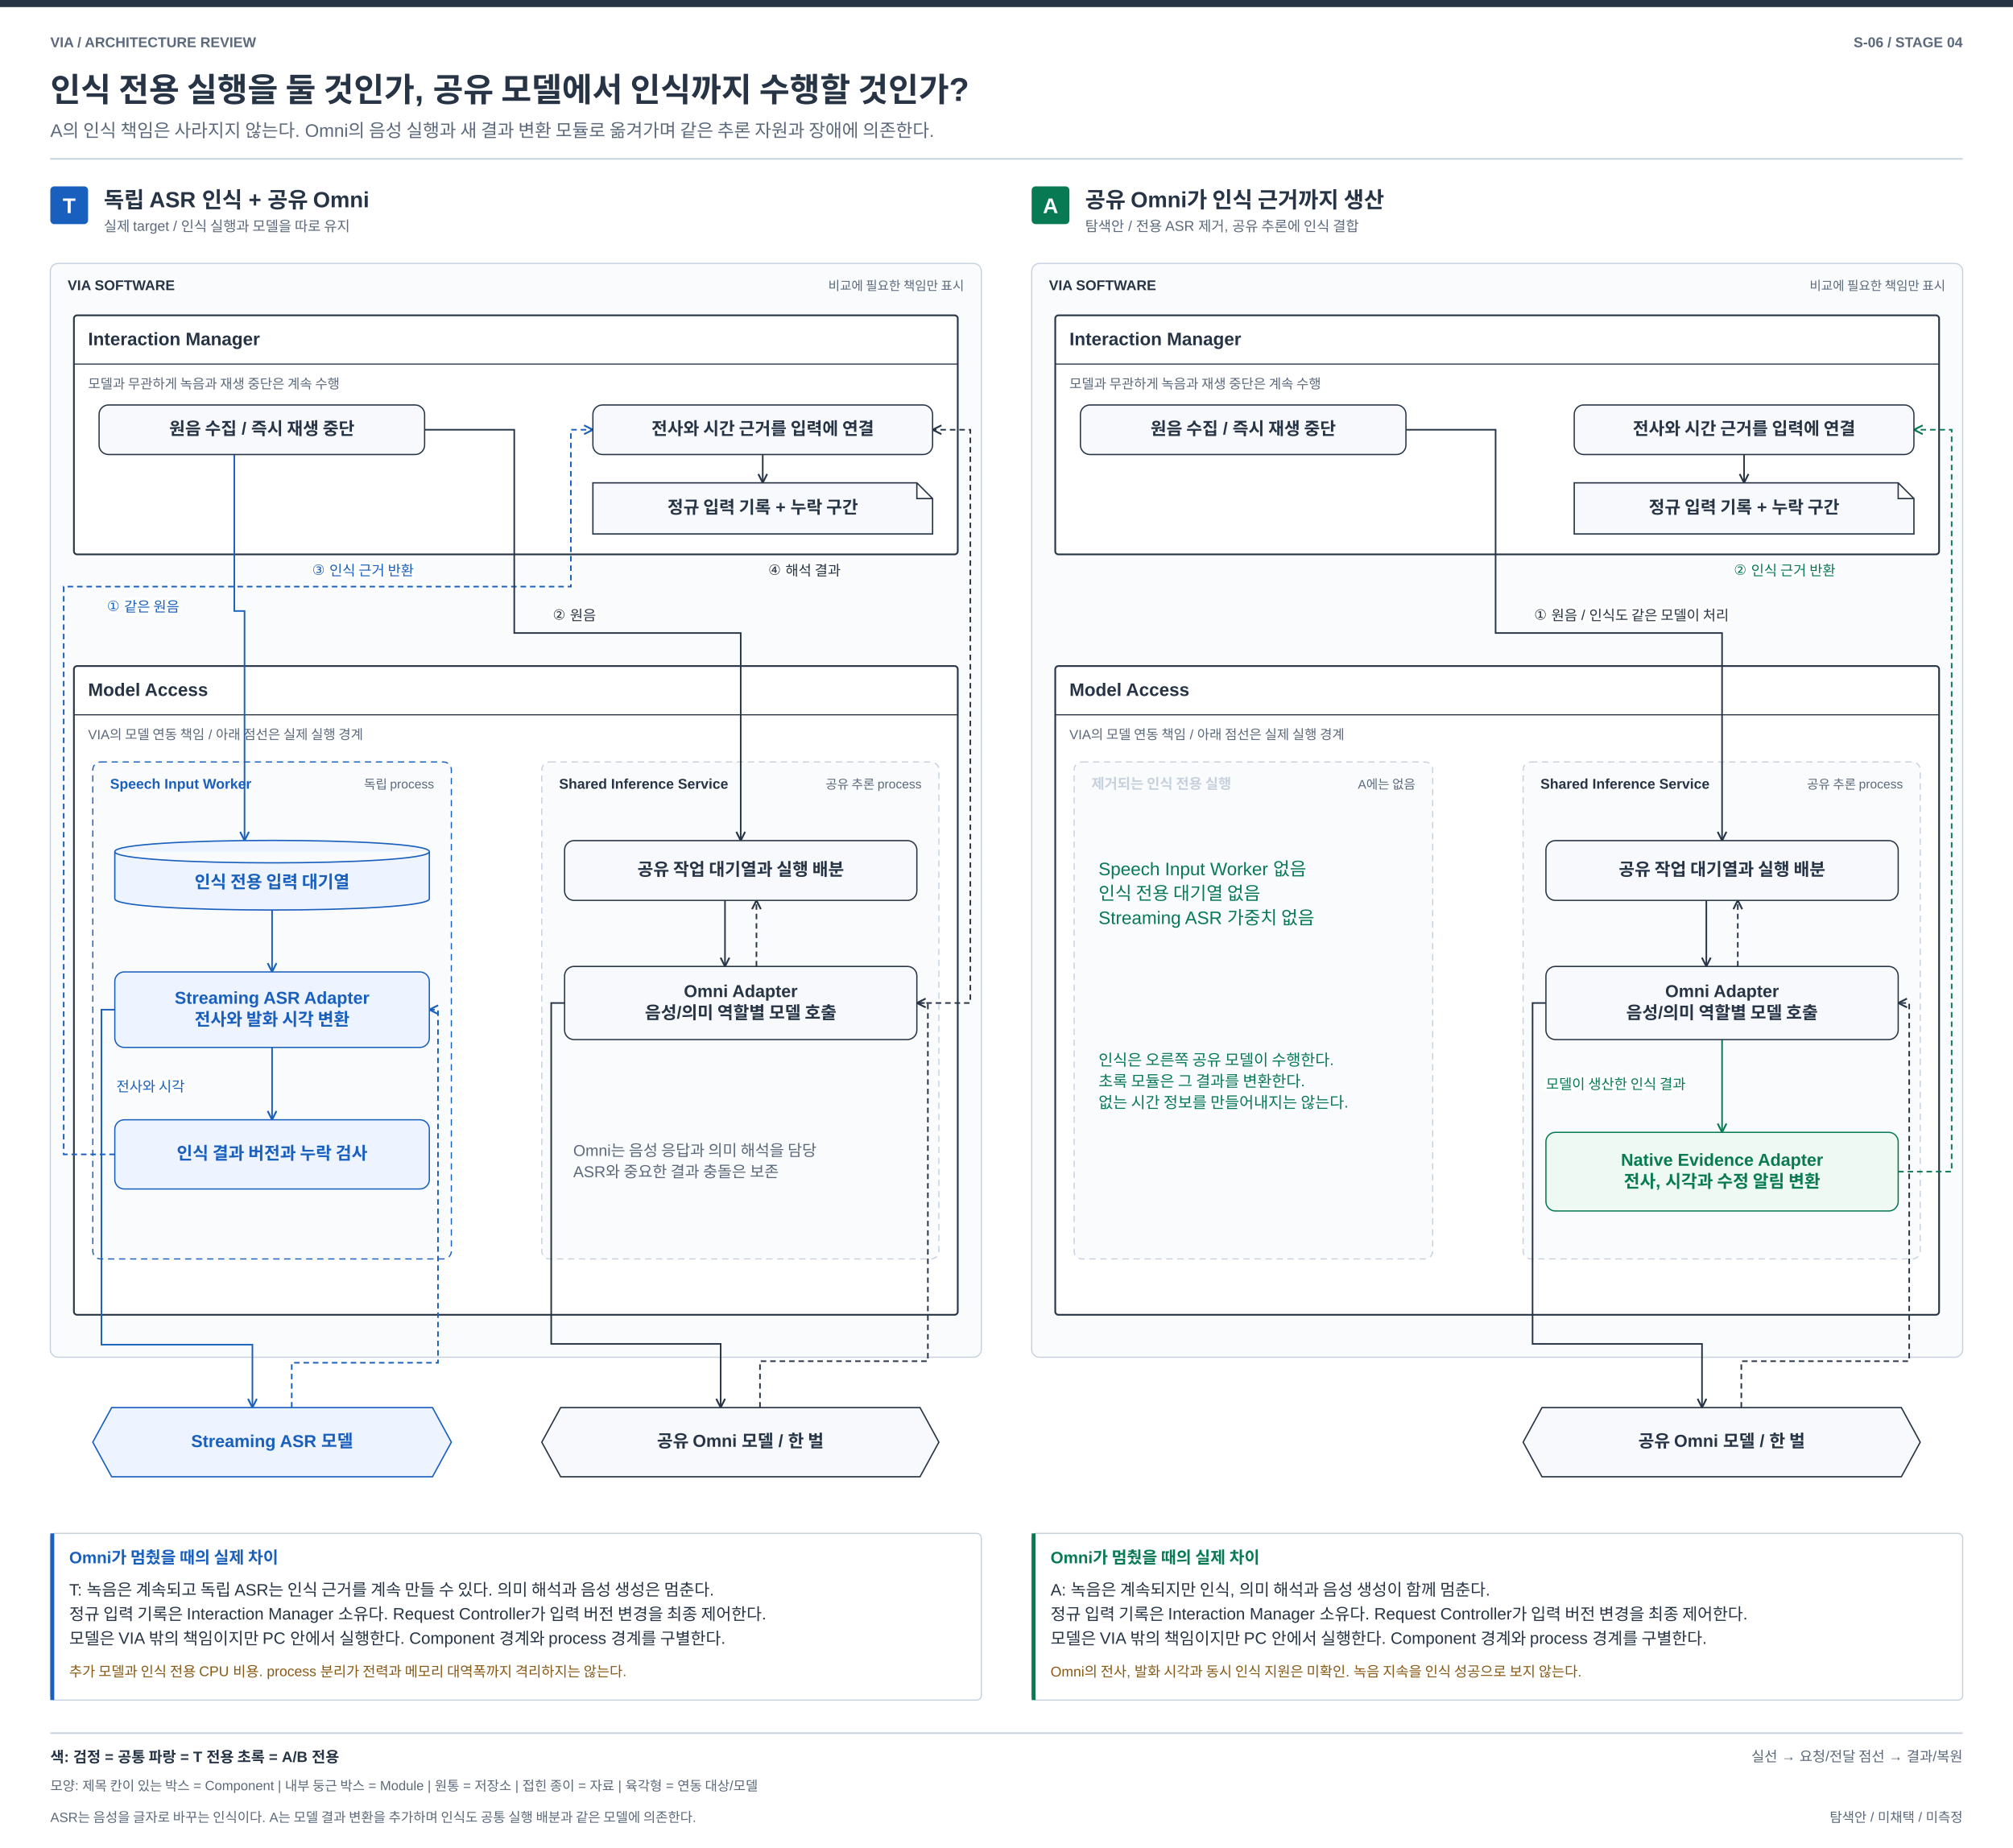
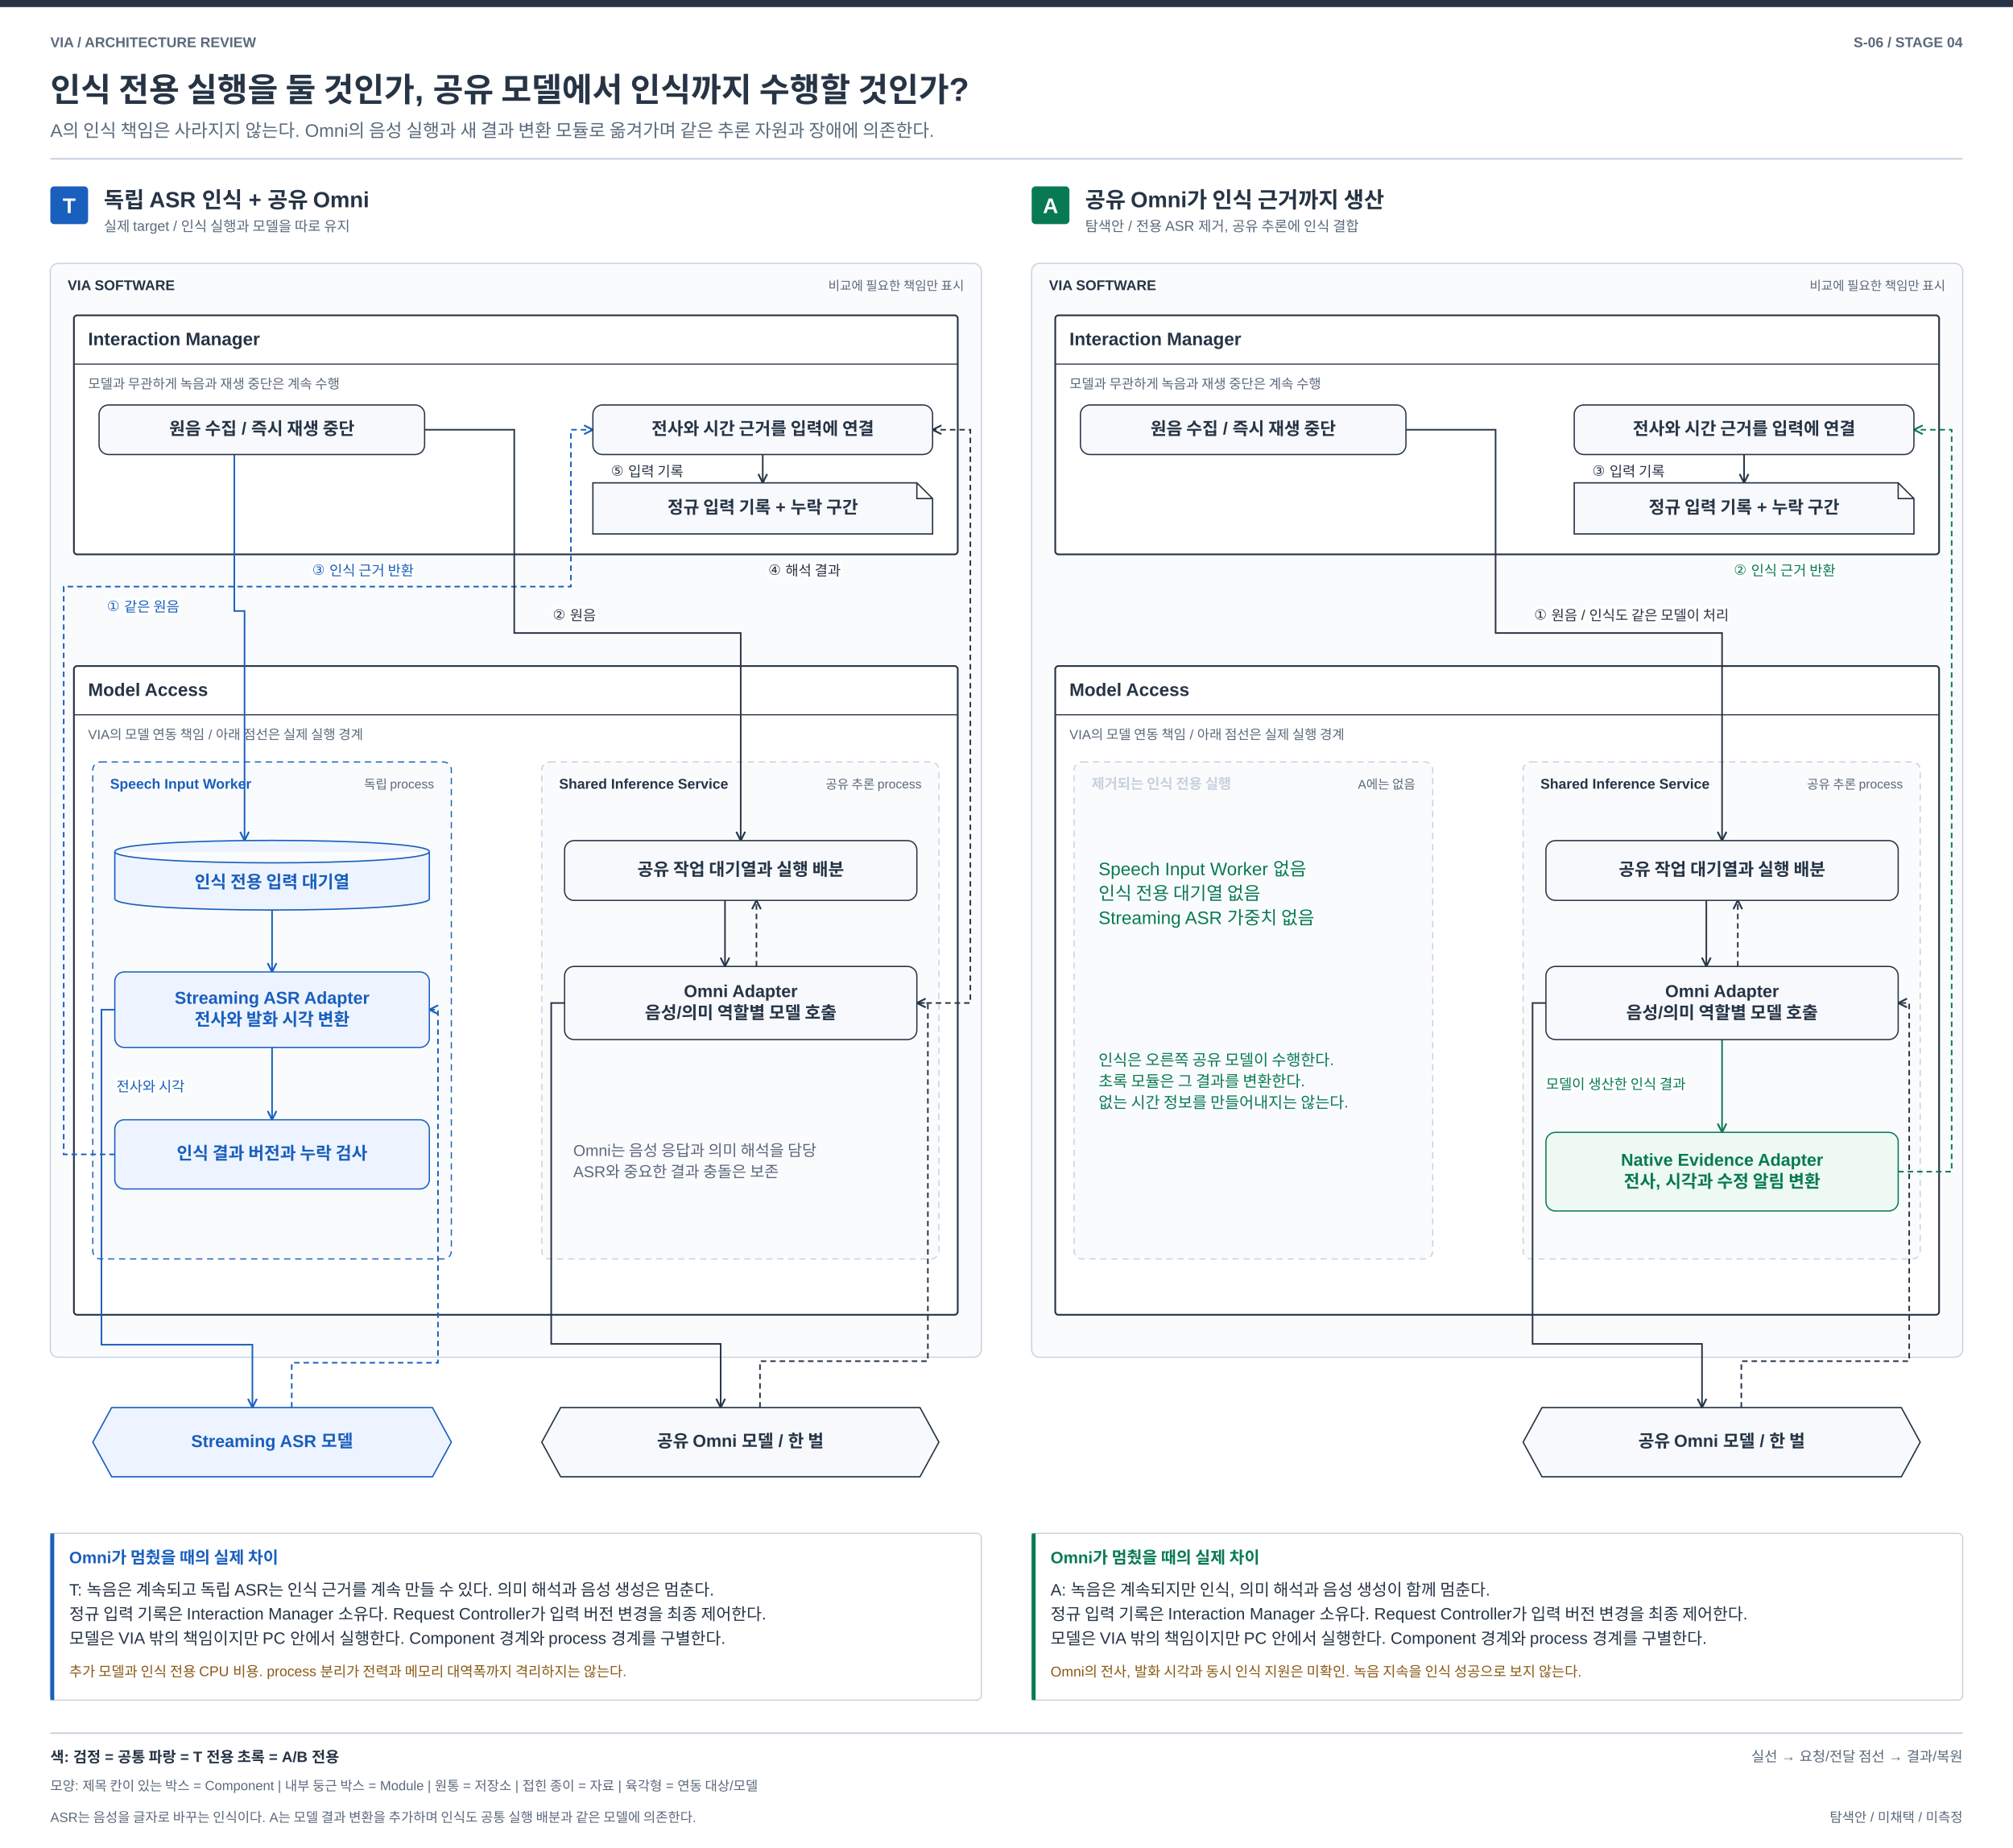
<svg xmlns="http://www.w3.org/2000/svg" width="2560" height="2350" viewBox="0 0 2560 2350" role="img" aria-labelledby="title">
  <defs>
    <marker id="a263445" viewBox="0 0 10 10" refX="9" refY="5" markerWidth="7" markerHeight="7" orient="auto-start-reverse">
      <path d="M1 1L9 5L1 9" fill="none" stroke="#263445" stroke-width="1.6" />
    </marker>
    <marker id="a195FBD" viewBox="0 0 10 10" refX="9" refY="5" markerWidth="7" markerHeight="7" orient="auto-start-reverse">
      <path d="M1 1L9 5L1 9" fill="none" stroke="#195FBD" stroke-width="1.6" />
    </marker>
    <marker id="a087A53" viewBox="0 0 10 10" refX="9" refY="5" markerWidth="7" markerHeight="7" orient="auto-start-reverse">
      <path d="M1 1L9 5L1 9" fill="none" stroke="#087A53" stroke-width="1.6" />
    </marker>
  </defs>
  <rect width="2560" height="2350" fill="white" />
  <g font-family="Arial, Apple SD Gothic Neo, Malgun Gothic, sans-serif">
    <rect id="e1" x="0" y="0" width="2560" height="9" rx="0" fill="#263445" stroke="none" stroke-width="1.5" />
    <rect id="e7" x="64" y="237" width="48" height="48" rx="5" fill="#195FBD" stroke="none" stroke-width="1.5" />
    <rect id="0-via" x="64" y="335" width="1184" height="1391" rx="10" fill="#FAFBFD" stroke="#C7D1DD" stroke-width="1.5" />
-     <rect id="e51" x="64" y="1950" width="1184" height="212" rx="6" fill="white" stroke="#C7D1DD" stroke-width="1.5" />
-     <rect id="e52" x="64" y="1950" width="5" height="212" rx="0" fill="#195FBD" stroke="none" stroke-width="1.5" />
-     <rect id="e56" x="1312" y="237" width="48" height="48" rx="5" fill="#087A53" stroke="none" stroke-width="1.5" />
+     <rect id="e52" x="64" y="1950" width="1184" height="212" rx="6" fill="white" stroke="#C7D1DD" stroke-width="1.5" />
+     <rect id="e53" x="64" y="1950" width="5" height="212" rx="0" fill="#195FBD" stroke="none" stroke-width="1.5" />
+     <rect id="e57" x="1312" y="237" width="48" height="48" rx="5" fill="#087A53" stroke="none" stroke-width="1.5" />
    <rect id="1-via" x="1312" y="335" width="1184" height="1391" rx="10" fill="#FAFBFD" stroke="#C7D1DD" stroke-width="1.5" />
-     <rect id="e91" x="1312" y="1950" width="1184" height="212" rx="6" fill="white" stroke="#C7D1DD" stroke-width="1.5" />
-     <rect id="e92" x="1312" y="1950" width="5" height="212" rx="0" fill="#087A53" stroke="none" stroke-width="1.5" />
+     <rect id="e93" x="1312" y="1950" width="1184" height="212" rx="6" fill="white" stroke="#C7D1DD" stroke-width="1.5" />
+     <rect id="e94" x="1312" y="1950" width="5" height="212" rx="0" fill="#087A53" stroke="none" stroke-width="1.5" />
    <g id="0-im" data-component="true">
      <rect x="94" y="401" width="1124" height="304" rx="4" fill="white" stroke="#263445" stroke-width="2.2" />
      <path d="M94 463H1218" stroke="#263445" stroke-width="1.4" />
      <text x="112" y="439.0" text-anchor="start" font-size="23" font-weight="700" fill="#263445">Interaction Manager</text>
      <text x="112" y="494.0" text-anchor="start" font-size="17" font-weight="400" fill="#5B697B">모델과 무관하게 녹음과 재생 중단은 계속 수행</text>
    </g>
    <g id="0-ma" data-component="true">
      <rect x="94" y="847" width="1124" height="825" rx="4" fill="white" stroke="#263445" stroke-width="2.2" />
      <path d="M94 909H1218" stroke="#263445" stroke-width="1.4" />
      <text x="112" y="885.0" text-anchor="start" font-size="23" font-weight="700" fill="#263445">Model Access</text>
      <text x="112" y="940.0" text-anchor="start" font-size="17" font-weight="400" fill="#5B697B">VIA의 모델 연동 책임 / 아래 점선은 실제 실행 경계</text>
    </g>
    <g id="1-im" data-component="true">
      <rect x="1342" y="401" width="1124" height="304" rx="4" fill="white" stroke="#263445" stroke-width="2.2" />
      <path d="M1342 463H2466" stroke="#263445" stroke-width="1.4" />
      <text x="1360" y="439.0" text-anchor="start" font-size="23" font-weight="700" fill="#263445">Interaction Manager</text>
      <text x="1360" y="494.0" text-anchor="start" font-size="17" font-weight="400" fill="#5B697B">모델과 무관하게 녹음과 재생 중단은 계속 수행</text>
    </g>
    <g id="1-ma" data-component="true">
      <rect x="1342" y="847" width="1124" height="825" rx="4" fill="white" stroke="#263445" stroke-width="2.2" />
      <path d="M1342 909H2466" stroke="#263445" stroke-width="1.4" />
      <text x="1360" y="885.0" text-anchor="start" font-size="23" font-weight="700" fill="#263445">Model Access</text>
      <text x="1360" y="940.0" text-anchor="start" font-size="17" font-weight="400" fill="#5B697B">VIA의 모델 연동 책임 / 아래 점선은 실제 실행 경계</text>
    </g>
    <rect id="0-asrprocess" x="118" y="969" width="456" height="632" rx="10" fill="#FAFBFD" stroke="#195FBD" stroke-width="1.5" stroke-dasharray="8 6" />
    <rect id="0-omniprocess" x="689" y="969" width="505" height="632" rx="10" fill="#FAFBFD" stroke="#C7D1DD" stroke-width="1.5" stroke-dasharray="8 6" />
    <rect id="1-asrprocess" x="1366" y="969" width="456" height="632" rx="10" fill="#FAFBFD" stroke="#C7D1DD" stroke-width="1.5" stroke-dasharray="8 6" />
    <rect id="1-omniprocess" x="1937" y="969" width="505" height="632" rx="10" fill="#FAFBFD" stroke="#C7D1DD" stroke-width="1.5" stroke-dasharray="8 6" />
    <polyline id="e6" points="64,202 2496,202" fill="none" stroke="#C7D1DD" stroke-width="2" />
    <polyline id="e18" points="970.0,578 970.0,614" fill="none" stroke="#263445" stroke-width="2" marker-end="url(#a263445)" />
-     <polyline id="e29" points="298.0,578 298,777 311,777 311.0,1069" fill="none" stroke="#195FBD" stroke-width="2" marker-end="url(#a195FBD)" />
-     <polyline id="e31" points="346.0,1157 346.0,1236" fill="none" stroke="#195FBD" stroke-width="2" marker-end="url(#a195FBD)" />
-     <polyline id="e32" points="346.0,1332 346.0,1424" fill="none" stroke="#195FBD" stroke-width="2" marker-end="url(#a195FBD)" />
-     <polyline id="e34" points="146,1468.0 81,1468 81,746 726,746 726,546.5 754,546.5" fill="none" stroke="#195FBD" stroke-width="2" stroke-dasharray="7 5" marker-end="url(#a195FBD)" />
-     <polyline id="e38" points="922.0,1145 922.0,1229" fill="none" stroke="#263445" stroke-width="2" marker-end="url(#a263445)" />
-     <polyline id="e39" points="962.0,1229 962.0,1145" fill="none" stroke="#263445" stroke-width="2" stroke-dasharray="7 5" marker-end="url(#a263445)" />
-     <polyline id="e40" points="540,546.5 654,546.5 654,805 942,805 942.0,1069" fill="none" stroke="#263445" stroke-width="2" marker-end="url(#a263445)" />
-     <polyline id="e43" points="1166,1275.5 1234,1275.5 1234,546.5 1186,546.5" fill="none" stroke="#263445" stroke-width="2" stroke-dasharray="7 5" marker-end="url(#a263445)" />
-     <polyline id="e46" points="146,1284.0 129,1284 129,1710 321,1710 321.0,1790" fill="none" stroke="#195FBD" stroke-width="2" marker-end="url(#a195FBD)" />
-     <polyline id="e47" points="371.0,1790 371,1733 557,1733 557,1284 546,1284.0" fill="none" stroke="#195FBD" stroke-width="2" stroke-dasharray="7 5" marker-end="url(#a195FBD)" />
-     <polyline id="e49" points="718,1275.5 701,1275.5 701,1709 916.5,1709 916.5,1790" fill="none" stroke="#263445" stroke-width="2" marker-end="url(#a263445)" />
-     <polyline id="e50" points="966.5,1790 966.5,1731 1180,1731 1180,1275.5 1166,1275.5" fill="none" stroke="#263445" stroke-width="2" stroke-dasharray="7 5" marker-end="url(#a263445)" />
-     <polyline id="e67" points="2218.0,578 2218.0,614" fill="none" stroke="#263445" stroke-width="2" marker-end="url(#a263445)" />
-     <polyline id="e79" points="2170.0,1145 2170.0,1229" fill="none" stroke="#263445" stroke-width="2" marker-end="url(#a263445)" />
-     <polyline id="e80" points="2210.0,1229 2210.0,1145" fill="none" stroke="#263445" stroke-width="2" stroke-dasharray="7 5" marker-end="url(#a263445)" />
-     <polyline id="e81" points="1788,546.5 1902,546.5 1902,805 2190,805 2190.0,1069" fill="none" stroke="#263445" stroke-width="2" marker-end="url(#a263445)" />
-     <polyline id="e84" points="2190.0,1322 2190.0,1440" fill="none" stroke="#087A53" stroke-width="2" marker-end="url(#a087A53)" />
-     <polyline id="e86" points="2414,1490.0 2482,1490 2482,546.5 2434,546.5" fill="none" stroke="#087A53" stroke-width="2" stroke-dasharray="7 5" marker-end="url(#a087A53)" />
-     <polyline id="e89" points="1966,1275.5 1949,1275.5 1949,1709 2164.5,1709 2164.5,1790" fill="none" stroke="#263445" stroke-width="2" marker-end="url(#a263445)" />
-     <polyline id="e90" points="2214.5,1790 2214.5,1731 2428,1731 2428,1275.5 2414,1275.5" fill="none" stroke="#263445" stroke-width="2" stroke-dasharray="7 5" marker-end="url(#a263445)" />
-     <polyline id="e96" points="64,2204 2496,2204" fill="none" stroke="#C7D1DD" stroke-width="2" />
+     <polyline id="e30" points="298.0,578 298,777 311,777 311.0,1069" fill="none" stroke="#195FBD" stroke-width="2" marker-end="url(#a195FBD)" />
+     <polyline id="e32" points="346.0,1157 346.0,1236" fill="none" stroke="#195FBD" stroke-width="2" marker-end="url(#a195FBD)" />
+     <polyline id="e33" points="346.0,1332 346.0,1424" fill="none" stroke="#195FBD" stroke-width="2" marker-end="url(#a195FBD)" />
+     <polyline id="e35" points="146,1468.0 81,1468 81,746 726,746 726,546.5 754,546.5" fill="none" stroke="#195FBD" stroke-width="2" stroke-dasharray="7 5" marker-end="url(#a195FBD)" />
+     <polyline id="e39" points="922.0,1145 922.0,1229" fill="none" stroke="#263445" stroke-width="2" marker-end="url(#a263445)" />
+     <polyline id="e40" points="962.0,1229 962.0,1145" fill="none" stroke="#263445" stroke-width="2" stroke-dasharray="7 5" marker-end="url(#a263445)" />
+     <polyline id="e41" points="540,546.5 654,546.5 654,805 942,805 942.0,1069" fill="none" stroke="#263445" stroke-width="2" marker-end="url(#a263445)" />
+     <polyline id="e44" points="1166,1275.5 1234,1275.5 1234,546.5 1186,546.5" fill="none" stroke="#263445" stroke-width="2" stroke-dasharray="7 5" marker-end="url(#a263445)" />
+     <polyline id="e47" points="146,1284.0 129,1284 129,1710 321,1710 321.0,1790" fill="none" stroke="#195FBD" stroke-width="2" marker-end="url(#a195FBD)" />
+     <polyline id="e48" points="371.0,1790 371,1733 557,1733 557,1284 546,1284.0" fill="none" stroke="#195FBD" stroke-width="2" stroke-dasharray="7 5" marker-end="url(#a195FBD)" />
+     <polyline id="e50" points="718,1275.5 701,1275.5 701,1709 916.5,1709 916.5,1790" fill="none" stroke="#263445" stroke-width="2" marker-end="url(#a263445)" />
+     <polyline id="e51" points="966.5,1790 966.5,1731 1180,1731 1180,1275.5 1166,1275.5" fill="none" stroke="#263445" stroke-width="2" stroke-dasharray="7 5" marker-end="url(#a263445)" />
+     <polyline id="e68" points="2218.0,578 2218.0,614" fill="none" stroke="#263445" stroke-width="2" marker-end="url(#a263445)" />
+     <polyline id="e81" points="2170.0,1145 2170.0,1229" fill="none" stroke="#263445" stroke-width="2" marker-end="url(#a263445)" />
+     <polyline id="e82" points="2210.0,1229 2210.0,1145" fill="none" stroke="#263445" stroke-width="2" stroke-dasharray="7 5" marker-end="url(#a263445)" />
+     <polyline id="e83" points="1788,546.5 1902,546.5 1902,805 2190,805 2190.0,1069" fill="none" stroke="#263445" stroke-width="2" marker-end="url(#a263445)" />
+     <polyline id="e86" points="2190.0,1322 2190.0,1440" fill="none" stroke="#087A53" stroke-width="2" marker-end="url(#a087A53)" />
+     <polyline id="e88" points="2414,1490.0 2482,1490 2482,546.5 2434,546.5" fill="none" stroke="#087A53" stroke-width="2" stroke-dasharray="7 5" marker-end="url(#a087A53)" />
+     <polyline id="e91" points="1966,1275.5 1949,1275.5 1949,1709 2164.5,1709 2164.5,1790" fill="none" stroke="#263445" stroke-width="2" marker-end="url(#a263445)" />
+     <polyline id="e92" points="2214.5,1790 2214.5,1731 2428,1731 2428,1275.5 2414,1275.5" fill="none" stroke="#263445" stroke-width="2" stroke-dasharray="7 5" marker-end="url(#a263445)" />
+     <polyline id="e98" points="64,2204 2496,2204" fill="none" stroke="#C7D1DD" stroke-width="2" />
    <g id="0-capture" data-node="true" data-x="126" data-y="515" data-w="414" data-h="63">
      <rect x="126" y="515" width="414" height="63" rx="12" fill="#F7F9FC" stroke="#263445" stroke-width="1.6" />
      <text x="333.0" y="552.75" text-anchor="middle" font-size="22" font-weight="700" fill="#263445">원음 수집 / 즉시 재생 중단</text>
    </g>
    <g id="0-normalize" data-node="true" data-x="754" data-y="515" data-w="432" data-h="63">
      <rect x="754" y="515" width="432" height="63" rx="12" fill="#F7F9FC" stroke="#263445" stroke-width="1.6" />
      <text x="970.0" y="552.75" text-anchor="middle" font-size="22" font-weight="700" fill="#263445">전사와 시간 근거를 입력에 연결</text>
    </g>
    <g id="0-record" data-node="true" data-x="754" data-y="614" data-w="432" data-h="65">
      <path d="M754 614H1166L1186 634V679H754Z M1166 614V634H1186" fill="#F7F9FC" stroke="#263445" stroke-width="1.7" />
      <text x="970.0" y="652.75" text-anchor="middle" font-size="22" font-weight="700" fill="#263445">정규 입력 기록 + 누락 구간</text>
    </g>
    <g id="0-asrqueue" data-node="true" data-x="146" data-y="1069" data-w="400" data-h="88">
      <path d="M146 1083C146 1064 546 1064 546 1083V1143C546 1162 146 1162 146 1143Z M146 1083C146 1102 546 1102 546 1083" fill="#EEF4FF" stroke="#195FBD" stroke-width="1.7" />
      <text x="346.0" y="1129.25" text-anchor="middle" font-size="22" font-weight="700" fill="#195FBD">인식 전용 입력 대기열</text>
    </g>
    <g id="0-asr" data-node="true" data-x="146" data-y="1236" data-w="400" data-h="96">
      <rect x="146" y="1236" width="400" height="96" rx="12" fill="#EEF4FF" stroke="#195FBD" stroke-width="1.6" />
      <text x="346.0" y="1276.5" text-anchor="middle" font-size="22" font-weight="700" fill="#195FBD">Streaming ASR Adapter</text>
      <text x="346.0" y="1304.0" text-anchor="middle" font-size="22" font-weight="700" fill="#195FBD">전사와 발화 시각 변환</text>
    </g>
    <g id="0-revision" data-node="true" data-x="146" data-y="1424" data-w="400" data-h="88">
      <rect x="146" y="1424" width="400" height="88" rx="12" fill="#EEF4FF" stroke="#195FBD" stroke-width="1.6" />
      <text x="346.0" y="1474.25" text-anchor="middle" font-size="22" font-weight="700" fill="#195FBD">인식 결과 버전과 누락 검사</text>
    </g>
    <g id="0-scheduler" data-node="true" data-x="718" data-y="1069" data-w="448" data-h="76">
      <rect x="718" y="1069" width="448" height="76" rx="12" fill="#F7F9FC" stroke="#263445" stroke-width="1.6" />
      <text x="942.0" y="1113.25" text-anchor="middle" font-size="22" font-weight="700" fill="#263445">공유 작업 대기열과 실행 배분</text>
    </g>
    <g id="0-omni" data-node="true" data-x="718" data-y="1229" data-w="448" data-h="93">
      <rect x="718" y="1229" width="448" height="93" rx="12" fill="#F7F9FC" stroke="#263445" stroke-width="1.6" />
      <text x="942.0" y="1268.0" text-anchor="middle" font-size="22" font-weight="700" fill="#263445">Omni Adapter</text>
      <text x="942.0" y="1295.5" text-anchor="middle" font-size="22" font-weight="700" fill="#263445">음성/의미 역할별 모델 호출</text>
    </g>
    <g id="0-asrmodel" data-node="true" data-x="118" data-y="1790" data-w="456" data-h="88">
      <path d="M142 1790H550L574 1834.0L550 1878H142L118 1834.0Z" fill="#EEF4FF" stroke="#195FBD" stroke-width="1.7" />
      <text x="346.0" y="1840.25" text-anchor="middle" font-size="22" font-weight="700" fill="#195FBD">Streaming ASR 모델</text>
    </g>
    <g id="0-omnimodel" data-node="true" data-x="689" data-y="1790" data-w="505" data-h="88">
      <path d="M713 1790H1170L1194 1834.0L1170 1878H713L689 1834.0Z" fill="#F7F9FC" stroke="#263445" stroke-width="1.7" />
      <text x="941.5" y="1840.25" text-anchor="middle" font-size="22" font-weight="700" fill="#263445">공유 Omni 모델 / 한 벌</text>
    </g>
    <g id="1-capture" data-node="true" data-x="1374" data-y="515" data-w="414" data-h="63">
      <rect x="1374" y="515" width="414" height="63" rx="12" fill="#F7F9FC" stroke="#263445" stroke-width="1.6" />
      <text x="1581.0" y="552.75" text-anchor="middle" font-size="22" font-weight="700" fill="#263445">원음 수집 / 즉시 재생 중단</text>
    </g>
    <g id="1-normalize" data-node="true" data-x="2002" data-y="515" data-w="432" data-h="63">
      <rect x="2002" y="515" width="432" height="63" rx="12" fill="#F7F9FC" stroke="#263445" stroke-width="1.6" />
      <text x="2218.0" y="552.75" text-anchor="middle" font-size="22" font-weight="700" fill="#263445">전사와 시간 근거를 입력에 연결</text>
    </g>
    <g id="1-record" data-node="true" data-x="2002" data-y="614" data-w="432" data-h="65">
      <path d="M2002 614H2414L2434 634V679H2002Z M2414 614V634H2434" fill="#F7F9FC" stroke="#263445" stroke-width="1.7" />
      <text x="2218.0" y="652.75" text-anchor="middle" font-size="22" font-weight="700" fill="#263445">정규 입력 기록 + 누락 구간</text>
    </g>
    <g id="1-scheduler" data-node="true" data-x="1966" data-y="1069" data-w="448" data-h="76">
      <rect x="1966" y="1069" width="448" height="76" rx="12" fill="#F7F9FC" stroke="#263445" stroke-width="1.6" />
      <text x="2190.0" y="1113.25" text-anchor="middle" font-size="22" font-weight="700" fill="#263445">공유 작업 대기열과 실행 배분</text>
    </g>
    <g id="1-omni" data-node="true" data-x="1966" data-y="1229" data-w="448" data-h="93">
      <rect x="1966" y="1229" width="448" height="93" rx="12" fill="#F7F9FC" stroke="#263445" stroke-width="1.6" />
      <text x="2190.0" y="1268.0" text-anchor="middle" font-size="22" font-weight="700" fill="#263445">Omni Adapter</text>
      <text x="2190.0" y="1295.5" text-anchor="middle" font-size="22" font-weight="700" fill="#263445">음성/의미 역할별 모델 호출</text>
    </g>
    <g id="1-native" data-node="true" data-x="1966" data-y="1440" data-w="448" data-h="100">
      <rect x="1966" y="1440" width="448" height="100" rx="12" fill="#EDF9F2" stroke="#087A53" stroke-width="1.6" />
      <text x="2190.0" y="1482.5" text-anchor="middle" font-size="22" font-weight="700" fill="#087A53">Native Evidence Adapter</text>
      <text x="2190.0" y="1510.0" text-anchor="middle" font-size="22" font-weight="700" fill="#087A53">전사, 시각과 수정 알림 변환</text>
    </g>
    <g id="1-omnimodel" data-node="true" data-x="1937" data-y="1790" data-w="505" data-h="88">
      <path d="M1961 1790H2418L2442 1834.0L2418 1878H1961L1937 1834.0Z" fill="#F7F9FC" stroke="#263445" stroke-width="1.7" />
      <text x="2189.5" y="1840.25" text-anchor="middle" font-size="22" font-weight="700" fill="#263445">공유 Omni 모델 / 한 벌</text>
    </g>
    <g id="e2">
      <text x="64" y="60.0" text-anchor="start" font-size="18" font-weight="700" fill="#5B697B">VIA  /  ARCHITECTURE REVIEW</text>
    </g>
    <g id="e3">
      <text x="2496" y="60.0" text-anchor="end" font-size="18" font-weight="700" fill="#5B697B">S-06  /  STAGE 04</text>
    </g>
    <g id="e4">
      <text x="64" y="129.0" text-anchor="start" font-size="42" font-weight="700" fill="#263445">인식 전용 실행을 둘 것인가, 공유 모델에서 인식까지 수행할 것인가?</text>
    </g>
    <g id="e5">
      <text x="64" y="174.0" text-anchor="start" font-size="23" font-weight="400" fill="#5B697B">A의 인식 책임은 사라지지 않는다. Omni의 음성 실행과 새 결과 변환 모듈로 옮겨가며 같은 추론 자원과 장애에 의존한다.</text>
    </g>
    <g id="e8">
      <text x="88" y="271.0" text-anchor="middle" font-size="27" font-weight="700" fill="white">T</text>
    </g>
    <g id="e9">
      <text x="132" y="264.0" text-anchor="start" font-size="28" font-weight="700" fill="#263445">독립 ASR 인식 + 공유 Omni</text>
    </g>
    <g id="e10">
      <text x="132" y="294.0" text-anchor="start" font-size="18" font-weight="400" fill="#5B697B">실제 target / 인식 실행과 모델을 따로 유지</text>
    </g>
    <g id="e12">
      <text x="86" y="369.0" text-anchor="start" font-size="18" font-weight="700" fill="#263445">VIA SOFTWARE</text>
    </g>
    <g id="e13">
      <text x="1226" y="369.0" text-anchor="end" font-size="16" font-weight="400" fill="#5B697B">비교에 필요한 책임만 표시</text>
    </g>
-     <g id="e21">
+     <g id="e19" paint-order="stroke" stroke="white" stroke-width="7" stroke-linejoin="round">
+       <text x="777" y="605.0" text-anchor="start" font-size="18" font-weight="400" fill="#263445">⑤ 입력 기록</text>
+     </g>
+     <g id="e22">
      <text x="140" y="1003.0" text-anchor="start" font-size="18" font-weight="700" fill="#195FBD">Speech Input Worker</text>
    </g>
-     <g id="e22">
+     <g id="e23">
      <text x="552" y="1003.0" text-anchor="end" font-size="16" font-weight="400" fill="#5B697B">독립 process</text>
    </g>
-     <g id="e24">
+     <g id="e25">
      <text x="711" y="1003.0" text-anchor="start" font-size="18" font-weight="700" fill="#263445">Shared Inference Service</text>
    </g>
-     <g id="e25">
+     <g id="e26">
      <text x="1172" y="1003.0" text-anchor="end" font-size="16" font-weight="400" fill="#5B697B">공유 추론 process</text>
    </g>
-     <g id="e30" paint-order="stroke" stroke="white" stroke-width="7" stroke-linejoin="round">
+     <g id="e31" paint-order="stroke" stroke="white" stroke-width="7" stroke-linejoin="round">
      <text x="136" y="777.0" text-anchor="start" font-size="18" font-weight="400" fill="#195FBD">① 같은 원음</text>
    </g>
-     <g id="e33" paint-order="stroke" stroke="white" stroke-width="7" stroke-linejoin="round">
+     <g id="e34" paint-order="stroke" stroke="white" stroke-width="7" stroke-linejoin="round">
      <text x="148" y="1388.0" text-anchor="start" font-size="18" font-weight="400" fill="#195FBD">전사와 시각</text>
    </g>
-     <g id="e35" paint-order="stroke" stroke="white" stroke-width="7" stroke-linejoin="round">
+     <g id="e36" paint-order="stroke" stroke="white" stroke-width="7" stroke-linejoin="round">
      <text x="397" y="731.0" text-anchor="start" font-size="18" font-weight="400" fill="#195FBD">③ 인식 근거 반환</text>
    </g>
-     <g id="e41" paint-order="stroke" stroke="white" stroke-width="7" stroke-linejoin="round">
+     <g id="e42" paint-order="stroke" stroke="white" stroke-width="7" stroke-linejoin="round">
      <text x="703" y="788.0" text-anchor="start" font-size="18" font-weight="400" fill="#263445">② 원음</text>
    </g>
-     <g id="e42">
+     <g id="e43">
      <text x="729" y="1470.0" text-anchor="start" font-size="20" font-weight="400" fill="#5B697B">Omni는 음성 응답과 의미 해석을 담당</text>
      <text x="729" y="1497.0" text-anchor="start" font-size="20" font-weight="400" fill="#5B697B">ASR와 중요한 결과 충돌은 보존</text>
    </g>
-     <g id="e44" paint-order="stroke" stroke="white" stroke-width="7" stroke-linejoin="round">
+     <g id="e45" paint-order="stroke" stroke="white" stroke-width="7" stroke-linejoin="round">
      <text x="977" y="731.0" text-anchor="start" font-size="18" font-weight="400" fill="#263445">④ 해석 결과</text>
    </g>
-     <g id="e53">
+     <g id="e54">
      <text x="88" y="1988.0" text-anchor="start" font-size="21" font-weight="700" fill="#195FBD">Omni가 멈췄을 때의 실제 차이</text>
    </g>
-     <g id="e54">
+     <g id="e55">
      <text x="88" y="2029" text-anchor="start" font-size="21" font-weight="400" fill="#263445">T: 녹음은 계속되고 독립 ASR는 인식 근거를 계속 만들 수 있다. 의미 해석과 음성 생성은 멈춘다.</text>
      <text x="88" y="2060" text-anchor="start" font-size="21" font-weight="400" fill="#263445">정규 입력 기록은 Interaction Manager 소유다. Request Controller가 입력 버전 변경을 최종 제어한다.</text>
      <text x="88" y="2091" text-anchor="start" font-size="21" font-weight="400" fill="#263445">모델은 VIA 밖의 책임이지만 PC 안에서 실행한다. Component 경계와 process 경계를 구별한다.</text>
    </g>
-     <g id="e55">
+     <g id="e56">
      <text x="88" y="2132.0" text-anchor="start" font-size="18" font-weight="400" fill="#895914">추가 모델과 인식 전용 CPU 비용. process 분리가 전력과 메모리 대역폭까지 격리하지는 않는다.</text>
    </g>
-     <g id="e57">
+     <g id="e58">
      <text x="1336" y="271.0" text-anchor="middle" font-size="27" font-weight="700" fill="white">A</text>
    </g>
-     <g id="e58">
+     <g id="e59">
      <text x="1380" y="264.0" text-anchor="start" font-size="28" font-weight="700" fill="#263445">공유 Omni가 인식 근거까지 생산</text>
    </g>
-     <g id="e59">
+     <g id="e60">
      <text x="1380" y="294.0" text-anchor="start" font-size="18" font-weight="400" fill="#5B697B">탐색안 / 전용 ASR 제거, 공유 추론에 인식 결합</text>
    </g>
-     <g id="e61">
+     <g id="e62">
      <text x="1334" y="369.0" text-anchor="start" font-size="18" font-weight="700" fill="#263445">VIA SOFTWARE</text>
    </g>
-     <g id="e62">
+     <g id="e63">
      <text x="2474" y="369.0" text-anchor="end" font-size="16" font-weight="400" fill="#5B697B">비교에 필요한 책임만 표시</text>
    </g>
-     <g id="e70">
+     <g id="e69" paint-order="stroke" stroke="white" stroke-width="7" stroke-linejoin="round">
+       <text x="2025" y="605.0" text-anchor="start" font-size="18" font-weight="400" fill="#263445">③ 입력 기록</text>
+     </g>
+     <g id="e72">
      <text x="1388" y="1003.0" text-anchor="start" font-size="18" font-weight="700" fill="#C7D1DD">제거되는 인식 전용 실행</text>
    </g>
-     <g id="e71">
+     <g id="e73">
      <text x="1800" y="1003.0" text-anchor="end" font-size="16" font-weight="400" fill="#5B697B">A에는 없음</text>
    </g>
-     <g id="e73">
+     <g id="e75">
      <text x="1959" y="1003.0" text-anchor="start" font-size="18" font-weight="700" fill="#263445">Shared Inference Service</text>
    </g>
-     <g id="e74">
+     <g id="e76">
      <text x="2420" y="1003.0" text-anchor="end" font-size="16" font-weight="400" fill="#5B697B">공유 추론 process</text>
    </g>
-     <g id="e75">
+     <g id="e77">
      <text x="1397" y="1113.0" text-anchor="start" font-size="23" font-weight="400" fill="#087A53">Speech Input Worker 없음</text>
      <text x="1397" y="1144.05" text-anchor="start" font-size="23" font-weight="400" fill="#087A53">인식 전용 대기열 없음</text>
      <text x="1397" y="1175.1" text-anchor="start" font-size="23" font-weight="400" fill="#087A53">Streaming ASR 가중치 없음</text>
    </g>
-     <g id="e76">
+     <g id="e78">
      <text x="1397" y="1355.0" text-anchor="start" font-size="20" font-weight="400" fill="#087A53">인식은 오른쪽 공유 모델이 수행한다.</text>
      <text x="1397" y="1382.0" text-anchor="start" font-size="20" font-weight="400" fill="#087A53">초록 모듈은 그 결과를 변환한다.</text>
      <text x="1397" y="1409.0" text-anchor="start" font-size="20" font-weight="400" fill="#087A53">없는 시간 정보를 만들어내지는 않는다.</text>
    </g>
-     <g id="e82" paint-order="stroke" stroke="white" stroke-width="7" stroke-linejoin="round">
+     <g id="e84" paint-order="stroke" stroke="white" stroke-width="7" stroke-linejoin="round">
      <text x="1951" y="788.0" text-anchor="start" font-size="18" font-weight="400" fill="#263445">① 원음 / 인식도 같은 모델이 처리</text>
    </g>
-     <g id="e85" paint-order="stroke" stroke="white" stroke-width="7" stroke-linejoin="round">
+     <g id="e87" paint-order="stroke" stroke="white" stroke-width="7" stroke-linejoin="round">
      <text x="1966" y="1385.0" text-anchor="start" font-size="18" font-weight="400" fill="#087A53">모델이 생산한 인식 결과</text>
    </g>
-     <g id="e87" paint-order="stroke" stroke="white" stroke-width="7" stroke-linejoin="round">
+     <g id="e89" paint-order="stroke" stroke="white" stroke-width="7" stroke-linejoin="round">
      <text x="2205" y="731.0" text-anchor="start" font-size="18" font-weight="400" fill="#087A53">② 인식 근거 반환</text>
    </g>
-     <g id="e93">
+     <g id="e95">
      <text x="1336" y="1988.0" text-anchor="start" font-size="21" font-weight="700" fill="#087A53">Omni가 멈췄을 때의 실제 차이</text>
    </g>
-     <g id="e94">
+     <g id="e96">
      <text x="1336" y="2029" text-anchor="start" font-size="21" font-weight="400" fill="#263445">A: 녹음은 계속되지만 인식, 의미 해석과 음성 생성이 함께 멈춘다.</text>
      <text x="1336" y="2060" text-anchor="start" font-size="21" font-weight="400" fill="#263445">정규 입력 기록은 Interaction Manager 소유다. Request Controller가 입력 버전 변경을 최종 제어한다.</text>
      <text x="1336" y="2091" text-anchor="start" font-size="21" font-weight="400" fill="#263445">모델은 VIA 밖의 책임이지만 PC 안에서 실행한다. Component 경계와 process 경계를 구별한다.</text>
    </g>
-     <g id="e95">
+     <g id="e97">
      <text x="1336" y="2132.0" text-anchor="start" font-size="18" font-weight="400" fill="#895914">Omni의 전사, 발화 시각과 동시 인식 지원은 미확인. 녹음 지속을 인식 성공으로 보지 않는다.</text>
    </g>
-     <g id="e97">
+     <g id="e99">
      <text x="64" y="2241.0" text-anchor="start" font-size="19" font-weight="700" fill="#263445">색:  검정 = 공통     파랑 = T 전용     초록 = A/B 전용</text>
    </g>
-     <g id="e98">
+     <g id="e100">
      <text x="2496" y="2240.0" text-anchor="end" font-size="18" font-weight="400" fill="#5B697B">실선 → 요청/전달     점선 → 결과/복원</text>
    </g>
-     <g id="e99">
+     <g id="e101">
      <text x="64" y="2277.0" text-anchor="start" font-size="17" font-weight="400" fill="#5B697B">모양:  제목 칸이 있는 박스 = Component   |   내부 둥근 박스 = Module   |   원통 = 저장소   |   접힌 종이 = 자료   |   육각형 = 연동 대상/모델</text>
    </g>
-     <g id="e100">
+     <g id="e102">
      <text x="64" y="2317.0" text-anchor="start" font-size="17" font-weight="400" fill="#5B697B">ASR는 음성을 글자로 바꾸는 인식이다. A는 모델 결과 변환을 추가하며 인식도 공통 실행 배분과 같은 모델에 의존한다.</text>
    </g>
-     <g id="e101">
+     <g id="e103">
      <text x="2496" y="2317.0" text-anchor="end" font-size="17" font-weight="400" fill="#5B697B">탐색안 / 미채택 / 미측정</text>
    </g>
  </g>
</svg>
